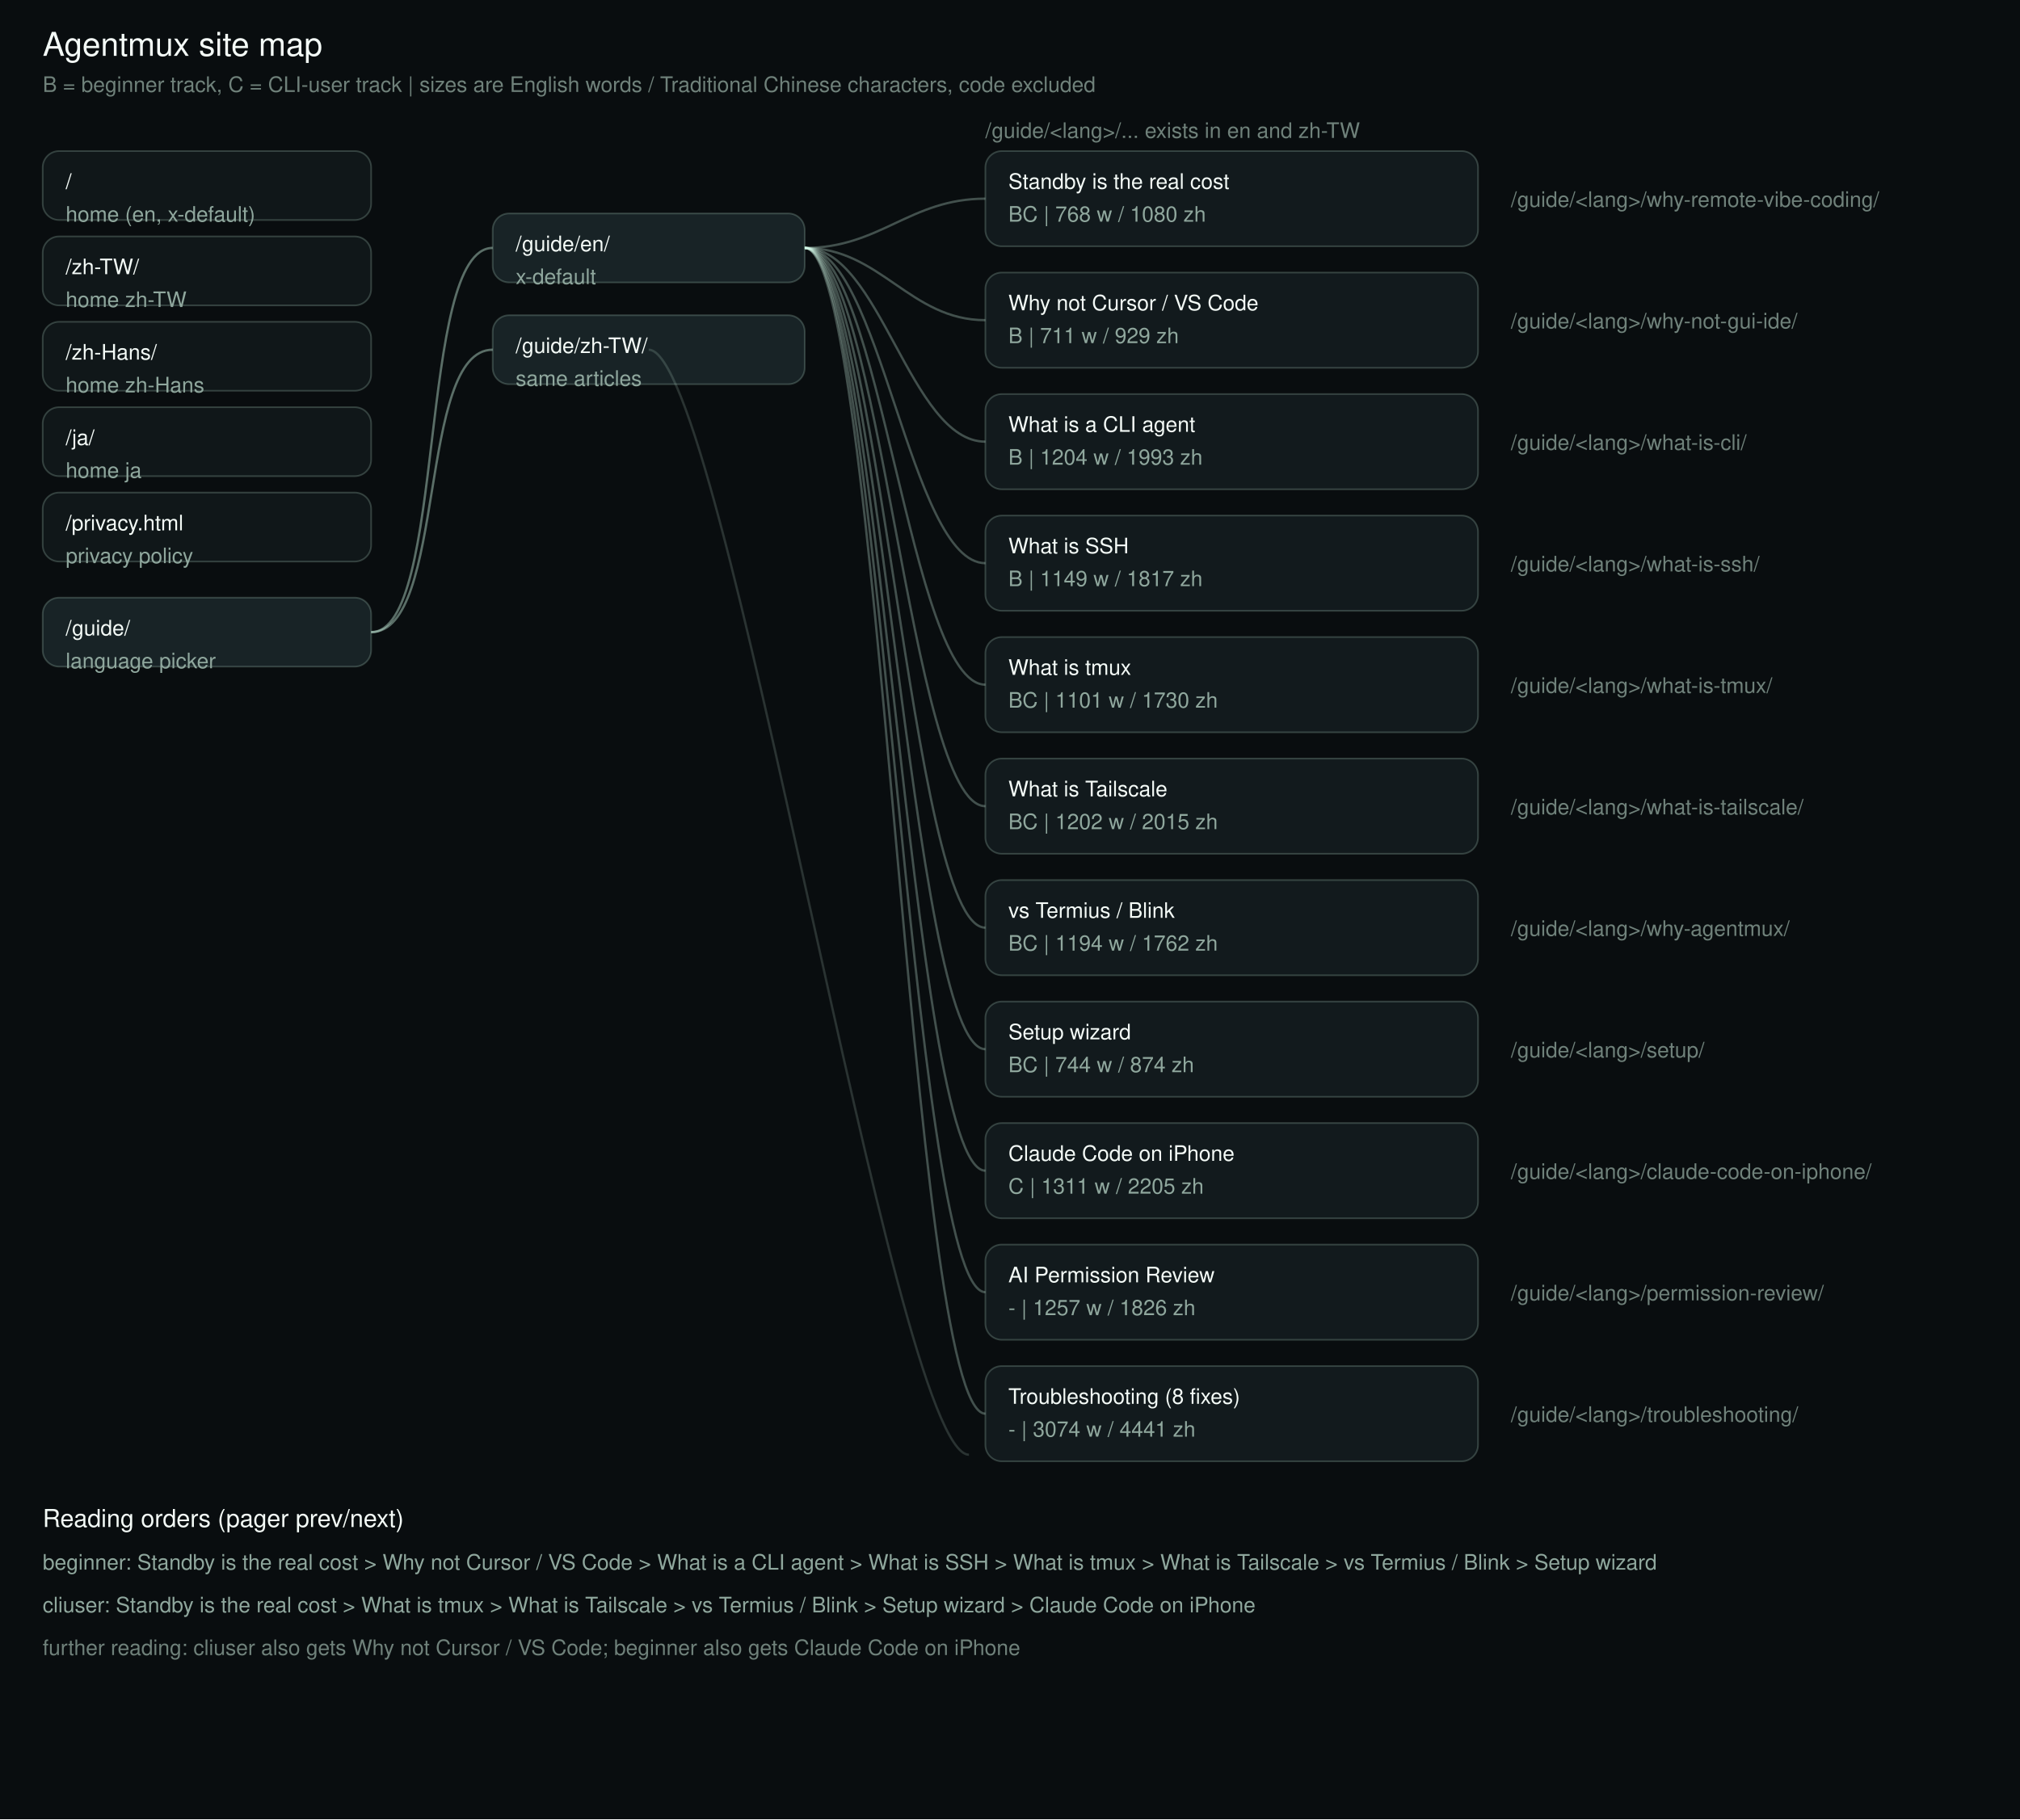
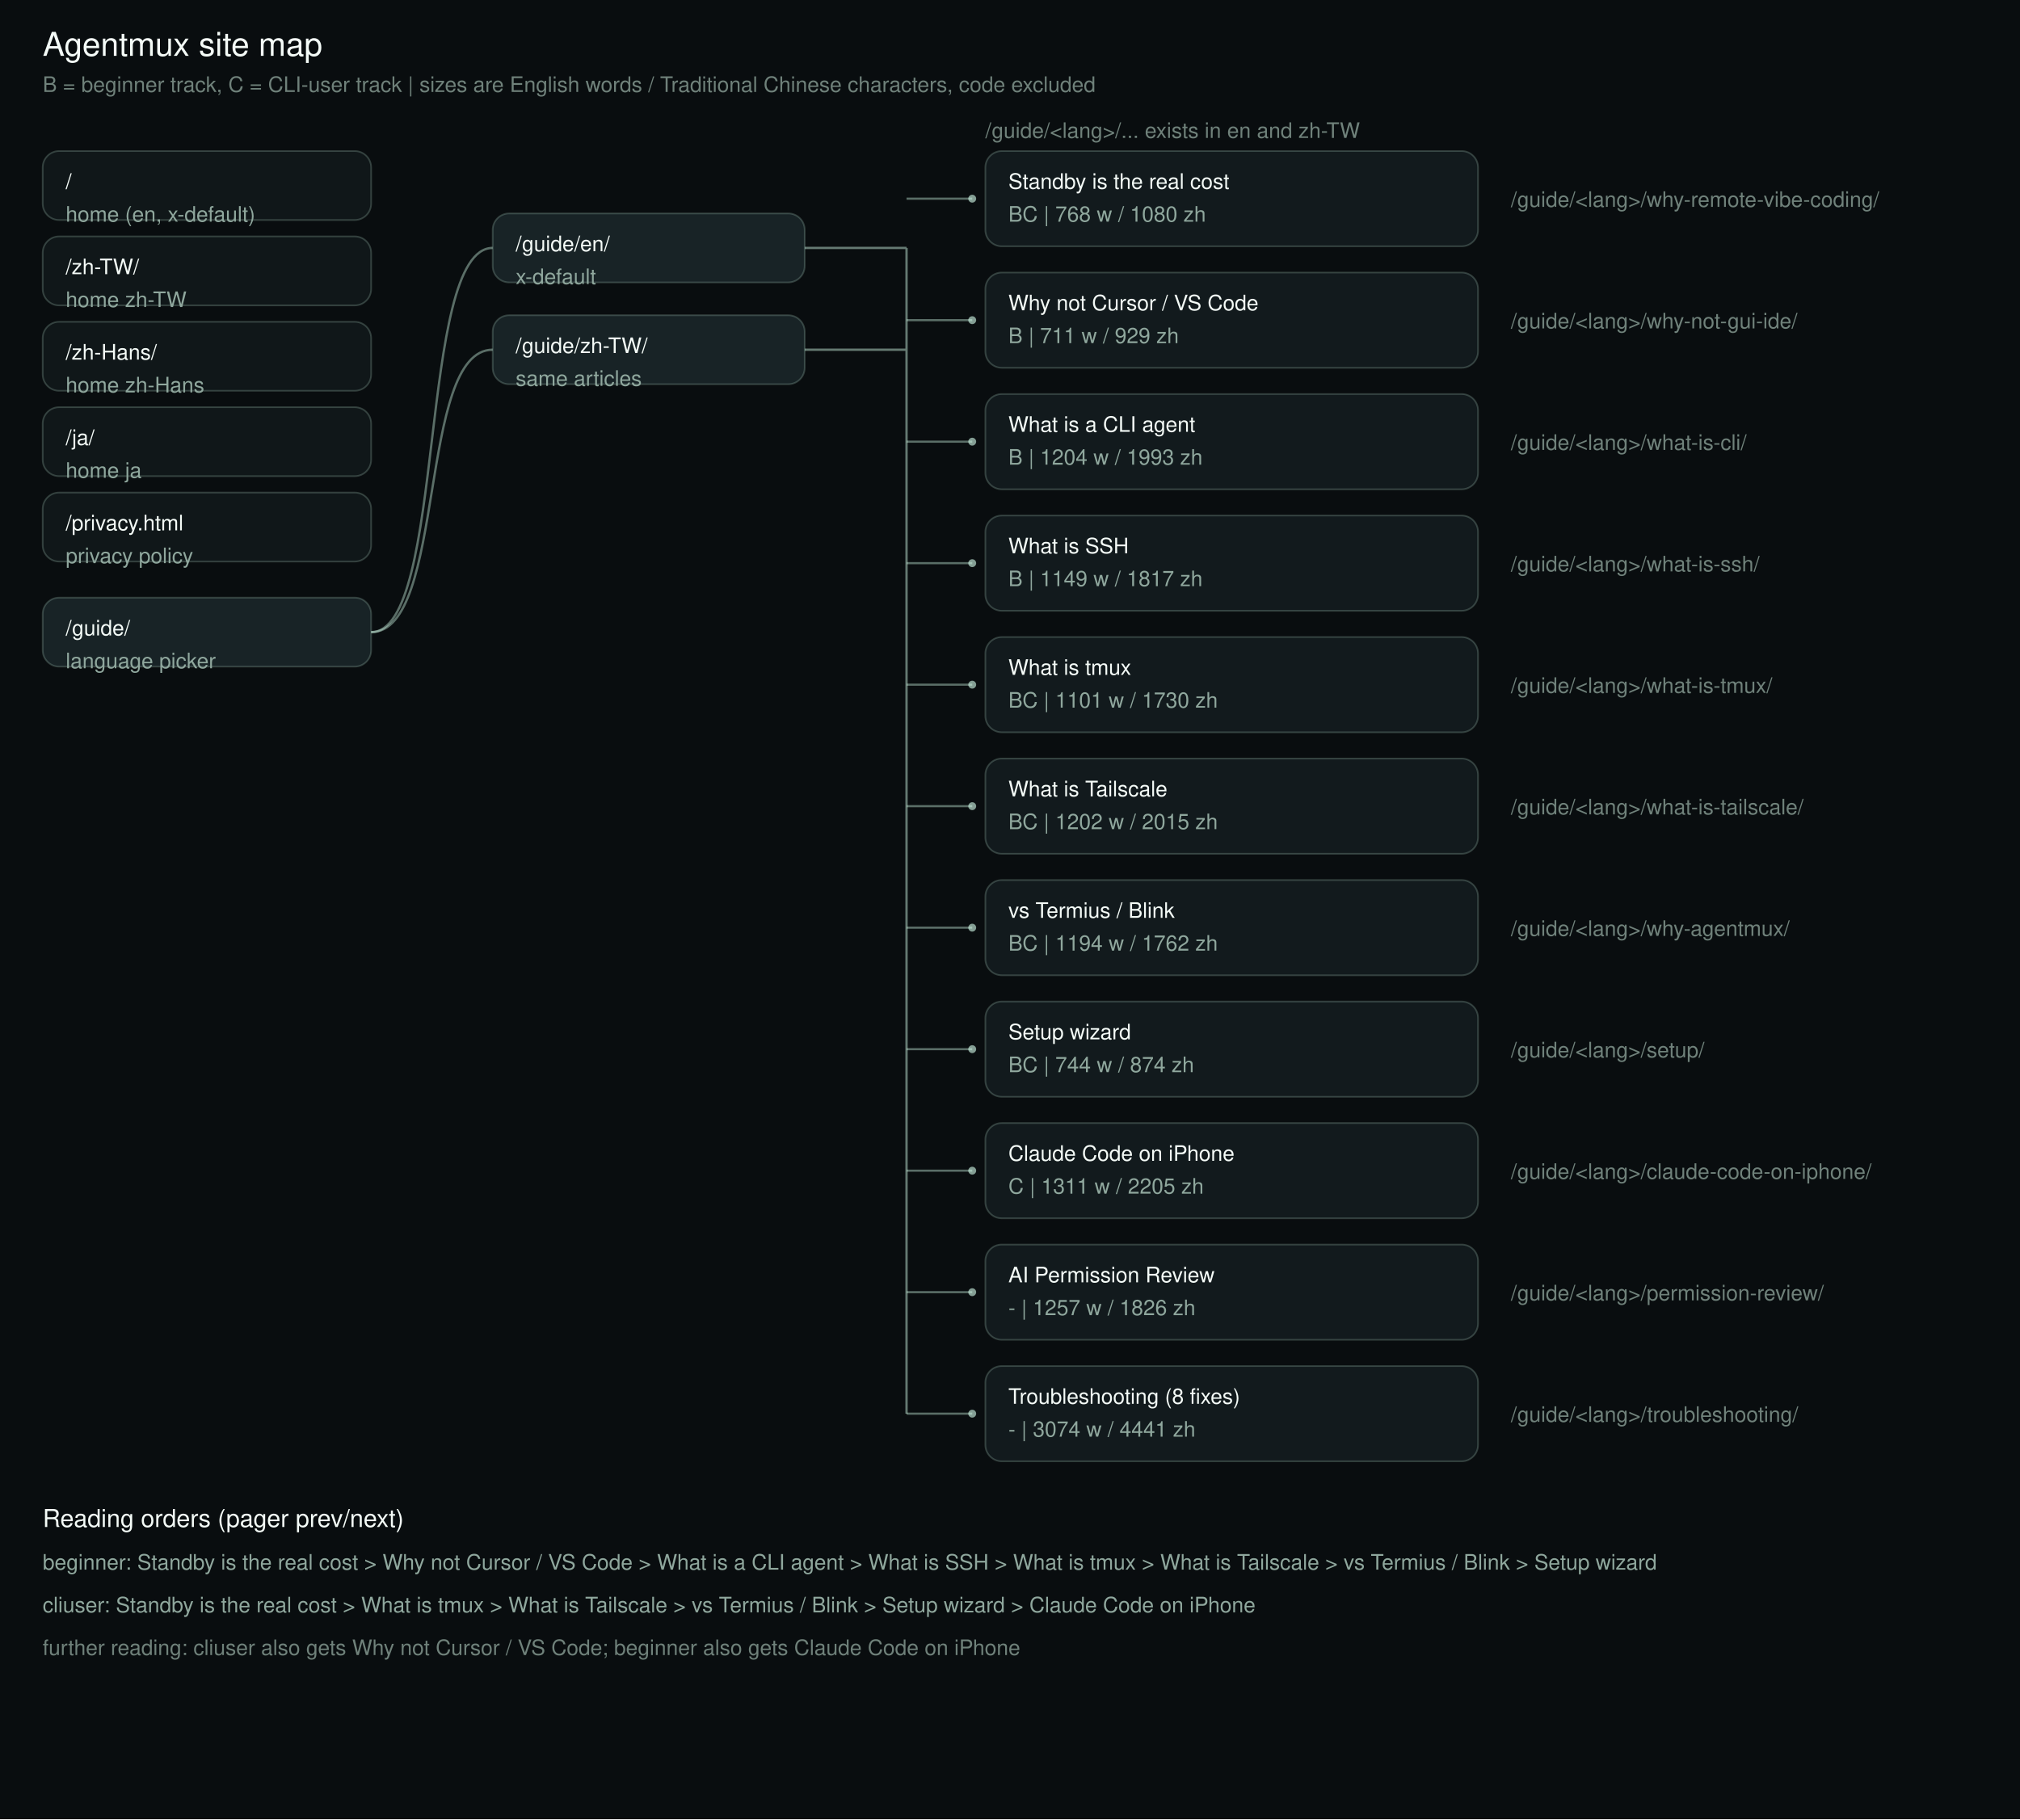
<svg xmlns="http://www.w3.org/2000/svg" viewBox="0 0 1230 1108" font-family="-apple-system, Helvetica, Arial, sans-serif" font-size="13">
  <rect width="1230" height="1108" fill="#090d0f" />
  <text x="26" y="34" fill="#f4fbf7" font-size="20">Agentmux site map</text>
  <text x="26" y="56" fill="#6f817a">B = beginner track, C = CLI-user track | sizes are English words / Traditional Chinese characters, code excluded</text>
  <rect x="26" y="92" width="200" height="42" rx="10" fill="#101719" stroke="rgba(214,255,236,0.2)" />
  <text x="40" y="115" fill="#f4fbf7">/</text>
  <text x="40" y="135" fill="#8fa79d">home (en, x-default)</text>
  <rect x="26" y="144" width="200" height="42" rx="10" fill="#101719" stroke="rgba(214,255,236,0.2)" />
  <text x="40" y="167" fill="#f4fbf7">/zh-TW/</text>
  <text x="40" y="187" fill="#8fa79d">home zh-TW</text>
  <rect x="26" y="196" width="200" height="42" rx="10" fill="#101719" stroke="rgba(214,255,236,0.2)" />
  <text x="40" y="219" fill="#f4fbf7">/zh-Hans/</text>
  <text x="40" y="239" fill="#8fa79d">home zh-Hans</text>
  <rect x="26" y="248" width="200" height="42" rx="10" fill="#101719" stroke="rgba(214,255,236,0.2)" />
  <text x="40" y="271" fill="#f4fbf7">/ja/</text>
  <text x="40" y="291" fill="#8fa79d">home ja</text>
  <rect x="26" y="300" width="200" height="42" rx="10" fill="#101719" stroke="rgba(214,255,236,0.2)" />
  <text x="40" y="323" fill="#f4fbf7">/privacy.html</text>
  <text x="40" y="343" fill="#8fa79d">privacy policy</text>
  <rect x="26" y="364" width="200" height="42" rx="10" fill="#182326" stroke="rgba(214,255,236,0.2)" />
  <text x="40" y="387" fill="#f4fbf7">/guide/</text>
  <text x="40" y="407" fill="#8fa79d">language picker</text>
  <rect x="300" y="130" width="190" height="42" rx="10" fill="#182326" stroke="rgba(214,255,236,0.2)" />
  <text x="314" y="153" fill="#f4fbf7">/guide/en/</text>
  <text x="314" y="173" fill="#8fa79d">x-default</text>
  <rect x="300" y="192" width="190" height="42" rx="10" fill="#182326" stroke="rgba(214,255,236,0.2)" />
  <text x="314" y="215" fill="#f4fbf7">/guide/zh-TW/</text>
  <text x="314" y="235" fill="#8fa79d">same articles</text>
  <path d="M226 385 C 272 385 254 151 300 151" fill="none" stroke="rgba(214,255,236,0.4)" stroke-width="1.4" />
  <path d="M226 385 C 272 385 254 213 300 213" fill="none" stroke="rgba(214,255,236,0.4)" stroke-width="1.4" />
  <text x="600" y="84" fill="#6f817a">/guide/&lt;lang&gt;/... exists in en and zh-TW</text>
+   <path d="M490 151 H552 M490 213 H552 M552 151 V861" fill="none" stroke="rgba(214,255,236,0.45)" stroke-width="1.4" />
  <rect x="600" y="92" width="300" height="58" rx="10" fill="#121a1d" stroke="rgba(214,255,236,0.2)" />
  <text x="614" y="115" fill="#f4fbf7">Standby is the real cost</text>
  <text x="614" y="135" fill="#8fa79d">BC | 768 w / 1080 zh</text>
  <text x="920" y="126" fill="#6f817a">/guide/&lt;lang&gt;/why-remote-vibe-coding/</text>
-   <path d="M490 151 C 536 151 554 121 600 121" fill="none" stroke="rgba(214,255,236,0.28)" stroke-width="1.4" />
+   <path d="M552 121 H592" fill="none" stroke="rgba(214,255,236,0.4)" stroke-width="1.3" />
+   <circle cx="592" cy="121" r="2.4" fill="rgba(214,255,236,0.6)" />
  <rect x="600" y="166" width="300" height="58" rx="10" fill="#121a1d" stroke="rgba(214,255,236,0.2)" />
  <text x="614" y="189" fill="#f4fbf7">Why not Cursor / VS Code</text>
  <text x="614" y="209" fill="#8fa79d">B | 711 w / 929 zh</text>
  <text x="920" y="200" fill="#6f817a">/guide/&lt;lang&gt;/why-not-gui-ide/</text>
-   <path d="M490 151 C 536 151 554 195 600 195" fill="none" stroke="rgba(214,255,236,0.28)" stroke-width="1.4" />
+   <path d="M552 195 H592" fill="none" stroke="rgba(214,255,236,0.4)" stroke-width="1.3" />
+   <circle cx="592" cy="195" r="2.4" fill="rgba(214,255,236,0.6)" />
  <rect x="600" y="240" width="300" height="58" rx="10" fill="#121a1d" stroke="rgba(214,255,236,0.2)" />
  <text x="614" y="263" fill="#f4fbf7">What is a CLI agent</text>
  <text x="614" y="283" fill="#8fa79d">B | 1204 w / 1993 zh</text>
  <text x="920" y="274" fill="#6f817a">/guide/&lt;lang&gt;/what-is-cli/</text>
-   <path d="M490 151 C 536 151 554 269 600 269" fill="none" stroke="rgba(214,255,236,0.28)" stroke-width="1.4" />
+   <path d="M552 269 H592" fill="none" stroke="rgba(214,255,236,0.4)" stroke-width="1.3" />
+   <circle cx="592" cy="269" r="2.4" fill="rgba(214,255,236,0.6)" />
  <rect x="600" y="314" width="300" height="58" rx="10" fill="#121a1d" stroke="rgba(214,255,236,0.2)" />
  <text x="614" y="337" fill="#f4fbf7">What is SSH</text>
  <text x="614" y="357" fill="#8fa79d">B | 1149 w / 1817 zh</text>
  <text x="920" y="348" fill="#6f817a">/guide/&lt;lang&gt;/what-is-ssh/</text>
-   <path d="M490 151 C 536 151 554 343 600 343" fill="none" stroke="rgba(214,255,236,0.28)" stroke-width="1.4" />
+   <path d="M552 343 H592" fill="none" stroke="rgba(214,255,236,0.4)" stroke-width="1.3" />
+   <circle cx="592" cy="343" r="2.4" fill="rgba(214,255,236,0.6)" />
  <rect x="600" y="388" width="300" height="58" rx="10" fill="#121a1d" stroke="rgba(214,255,236,0.2)" />
  <text x="614" y="411" fill="#f4fbf7">What is tmux</text>
  <text x="614" y="431" fill="#8fa79d">BC | 1101 w / 1730 zh</text>
  <text x="920" y="422" fill="#6f817a">/guide/&lt;lang&gt;/what-is-tmux/</text>
-   <path d="M490 151 C 536 151 554 417 600 417" fill="none" stroke="rgba(214,255,236,0.28)" stroke-width="1.4" />
+   <path d="M552 417 H592" fill="none" stroke="rgba(214,255,236,0.4)" stroke-width="1.3" />
+   <circle cx="592" cy="417" r="2.4" fill="rgba(214,255,236,0.6)" />
  <rect x="600" y="462" width="300" height="58" rx="10" fill="#121a1d" stroke="rgba(214,255,236,0.2)" />
  <text x="614" y="485" fill="#f4fbf7">What is Tailscale</text>
  <text x="614" y="505" fill="#8fa79d">BC | 1202 w / 2015 zh</text>
  <text x="920" y="496" fill="#6f817a">/guide/&lt;lang&gt;/what-is-tailscale/</text>
-   <path d="M490 151 C 536 151 554 491 600 491" fill="none" stroke="rgba(214,255,236,0.28)" stroke-width="1.4" />
+   <path d="M552 491 H592" fill="none" stroke="rgba(214,255,236,0.4)" stroke-width="1.3" />
+   <circle cx="592" cy="491" r="2.4" fill="rgba(214,255,236,0.6)" />
  <rect x="600" y="536" width="300" height="58" rx="10" fill="#121a1d" stroke="rgba(214,255,236,0.2)" />
  <text x="614" y="559" fill="#f4fbf7">vs Termius / Blink</text>
  <text x="614" y="579" fill="#8fa79d">BC | 1194 w / 1762 zh</text>
  <text x="920" y="570" fill="#6f817a">/guide/&lt;lang&gt;/why-agentmux/</text>
-   <path d="M490 151 C 536 151 554 565 600 565" fill="none" stroke="rgba(214,255,236,0.28)" stroke-width="1.4" />
+   <path d="M552 565 H592" fill="none" stroke="rgba(214,255,236,0.4)" stroke-width="1.3" />
+   <circle cx="592" cy="565" r="2.4" fill="rgba(214,255,236,0.6)" />
  <rect x="600" y="610" width="300" height="58" rx="10" fill="#121a1d" stroke="rgba(214,255,236,0.2)" />
  <text x="614" y="633" fill="#f4fbf7">Setup wizard</text>
  <text x="614" y="653" fill="#8fa79d">BC | 744 w / 874 zh</text>
  <text x="920" y="644" fill="#6f817a">/guide/&lt;lang&gt;/setup/</text>
-   <path d="M490 151 C 536 151 554 639 600 639" fill="none" stroke="rgba(214,255,236,0.28)" stroke-width="1.4" />
+   <path d="M552 639 H592" fill="none" stroke="rgba(214,255,236,0.4)" stroke-width="1.3" />
+   <circle cx="592" cy="639" r="2.4" fill="rgba(214,255,236,0.6)" />
  <rect x="600" y="684" width="300" height="58" rx="10" fill="#121a1d" stroke="rgba(214,255,236,0.2)" />
  <text x="614" y="707" fill="#f4fbf7">Claude Code on iPhone</text>
  <text x="614" y="727" fill="#8fa79d">C | 1311 w / 2205 zh</text>
  <text x="920" y="718" fill="#6f817a">/guide/&lt;lang&gt;/claude-code-on-iphone/</text>
-   <path d="M490 151 C 536 151 554 713 600 713" fill="none" stroke="rgba(214,255,236,0.28)" stroke-width="1.4" />
+   <path d="M552 713 H592" fill="none" stroke="rgba(214,255,236,0.4)" stroke-width="1.3" />
+   <circle cx="592" cy="713" r="2.4" fill="rgba(214,255,236,0.6)" />
  <rect x="600" y="758" width="300" height="58" rx="10" fill="#121a1d" stroke="rgba(214,255,236,0.2)" />
  <text x="614" y="781" fill="#f4fbf7">AI Permission Review</text>
  <text x="614" y="801" fill="#8fa79d">- | 1257 w / 1826 zh</text>
  <text x="920" y="792" fill="#6f817a">/guide/&lt;lang&gt;/permission-review/</text>
-   <path d="M490 151 C 536 151 554 787 600 787" fill="none" stroke="rgba(214,255,236,0.28)" stroke-width="1.4" />
+   <path d="M552 787 H592" fill="none" stroke="rgba(214,255,236,0.4)" stroke-width="1.3" />
+   <circle cx="592" cy="787" r="2.4" fill="rgba(214,255,236,0.6)" />
  <rect x="600" y="832" width="300" height="58" rx="10" fill="#121a1d" stroke="rgba(214,255,236,0.2)" />
  <text x="614" y="855" fill="#f4fbf7">Troubleshooting (8 fixes)</text>
  <text x="614" y="875" fill="#8fa79d">- | 3074 w / 4441 zh</text>
  <text x="920" y="866" fill="#6f817a">/guide/&lt;lang&gt;/troubleshooting/</text>
-   <path d="M490 151 C 536 151 554 861 600 861" fill="none" stroke="rgba(214,255,236,0.28)" stroke-width="1.4" />
-   <path d="M395 213 C 441 213 544 886 590 886" fill="none" stroke="rgba(214,255,236,0.16)" stroke-width="1.4" />
+   <path d="M552 861 H592" fill="none" stroke="rgba(214,255,236,0.4)" stroke-width="1.3" />
+   <circle cx="592" cy="861" r="2.4" fill="rgba(214,255,236,0.6)" />
  <text x="26" y="930" fill="#f4fbf7" font-size="15">Reading orders (pager prev/next)</text>
  <text x="26" y="956" fill="#8fa79d">beginner: Standby is the real cost  &gt;  Why not Cursor / VS Code  &gt;  What is a CLI agent  &gt;  What is SSH  &gt;  What is tmux  &gt;  What is Tailscale  &gt;  vs Termius / Blink  &gt;  Setup wizard</text>
  <text x="26" y="982" fill="#8fa79d">cliuser: Standby is the real cost  &gt;  What is tmux  &gt;  What is Tailscale  &gt;  vs Termius / Blink  &gt;  Setup wizard  &gt;  Claude Code on iPhone</text>
  <text x="26" y="1008" fill="#6f817a">further reading: cliuser also gets Why not Cursor / VS Code; beginner also gets Claude Code on iPhone</text>
</svg>
